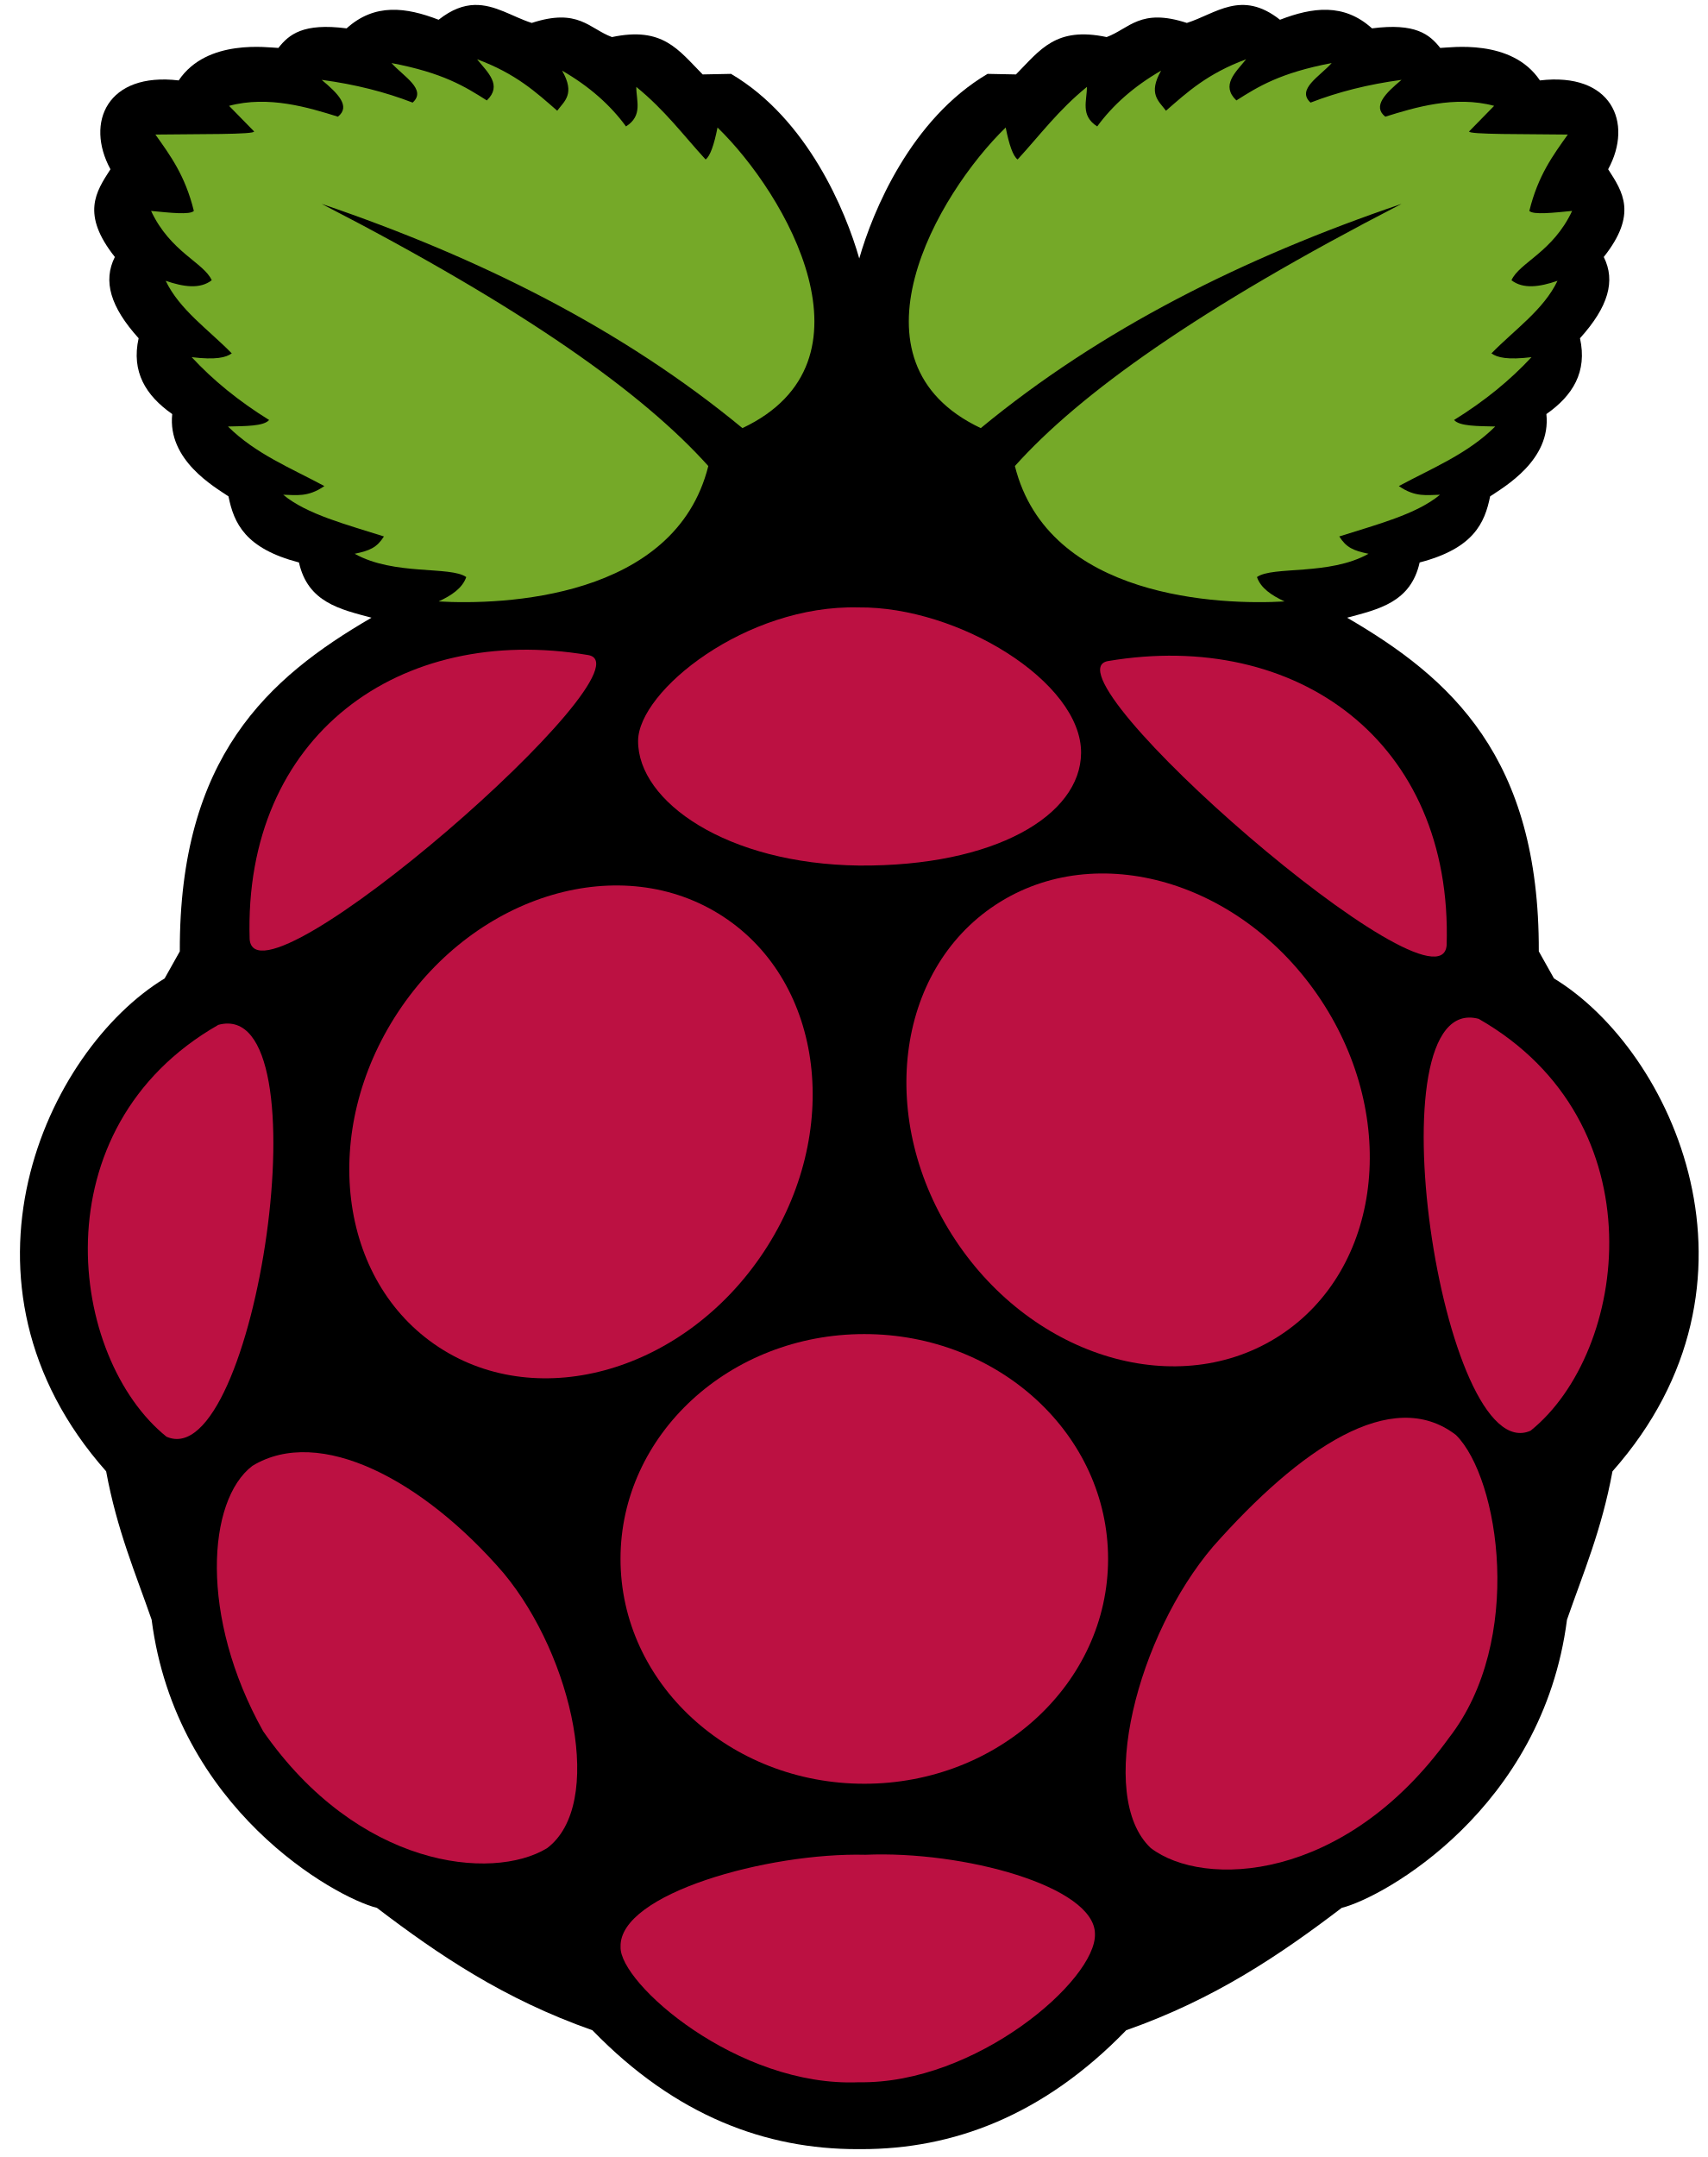
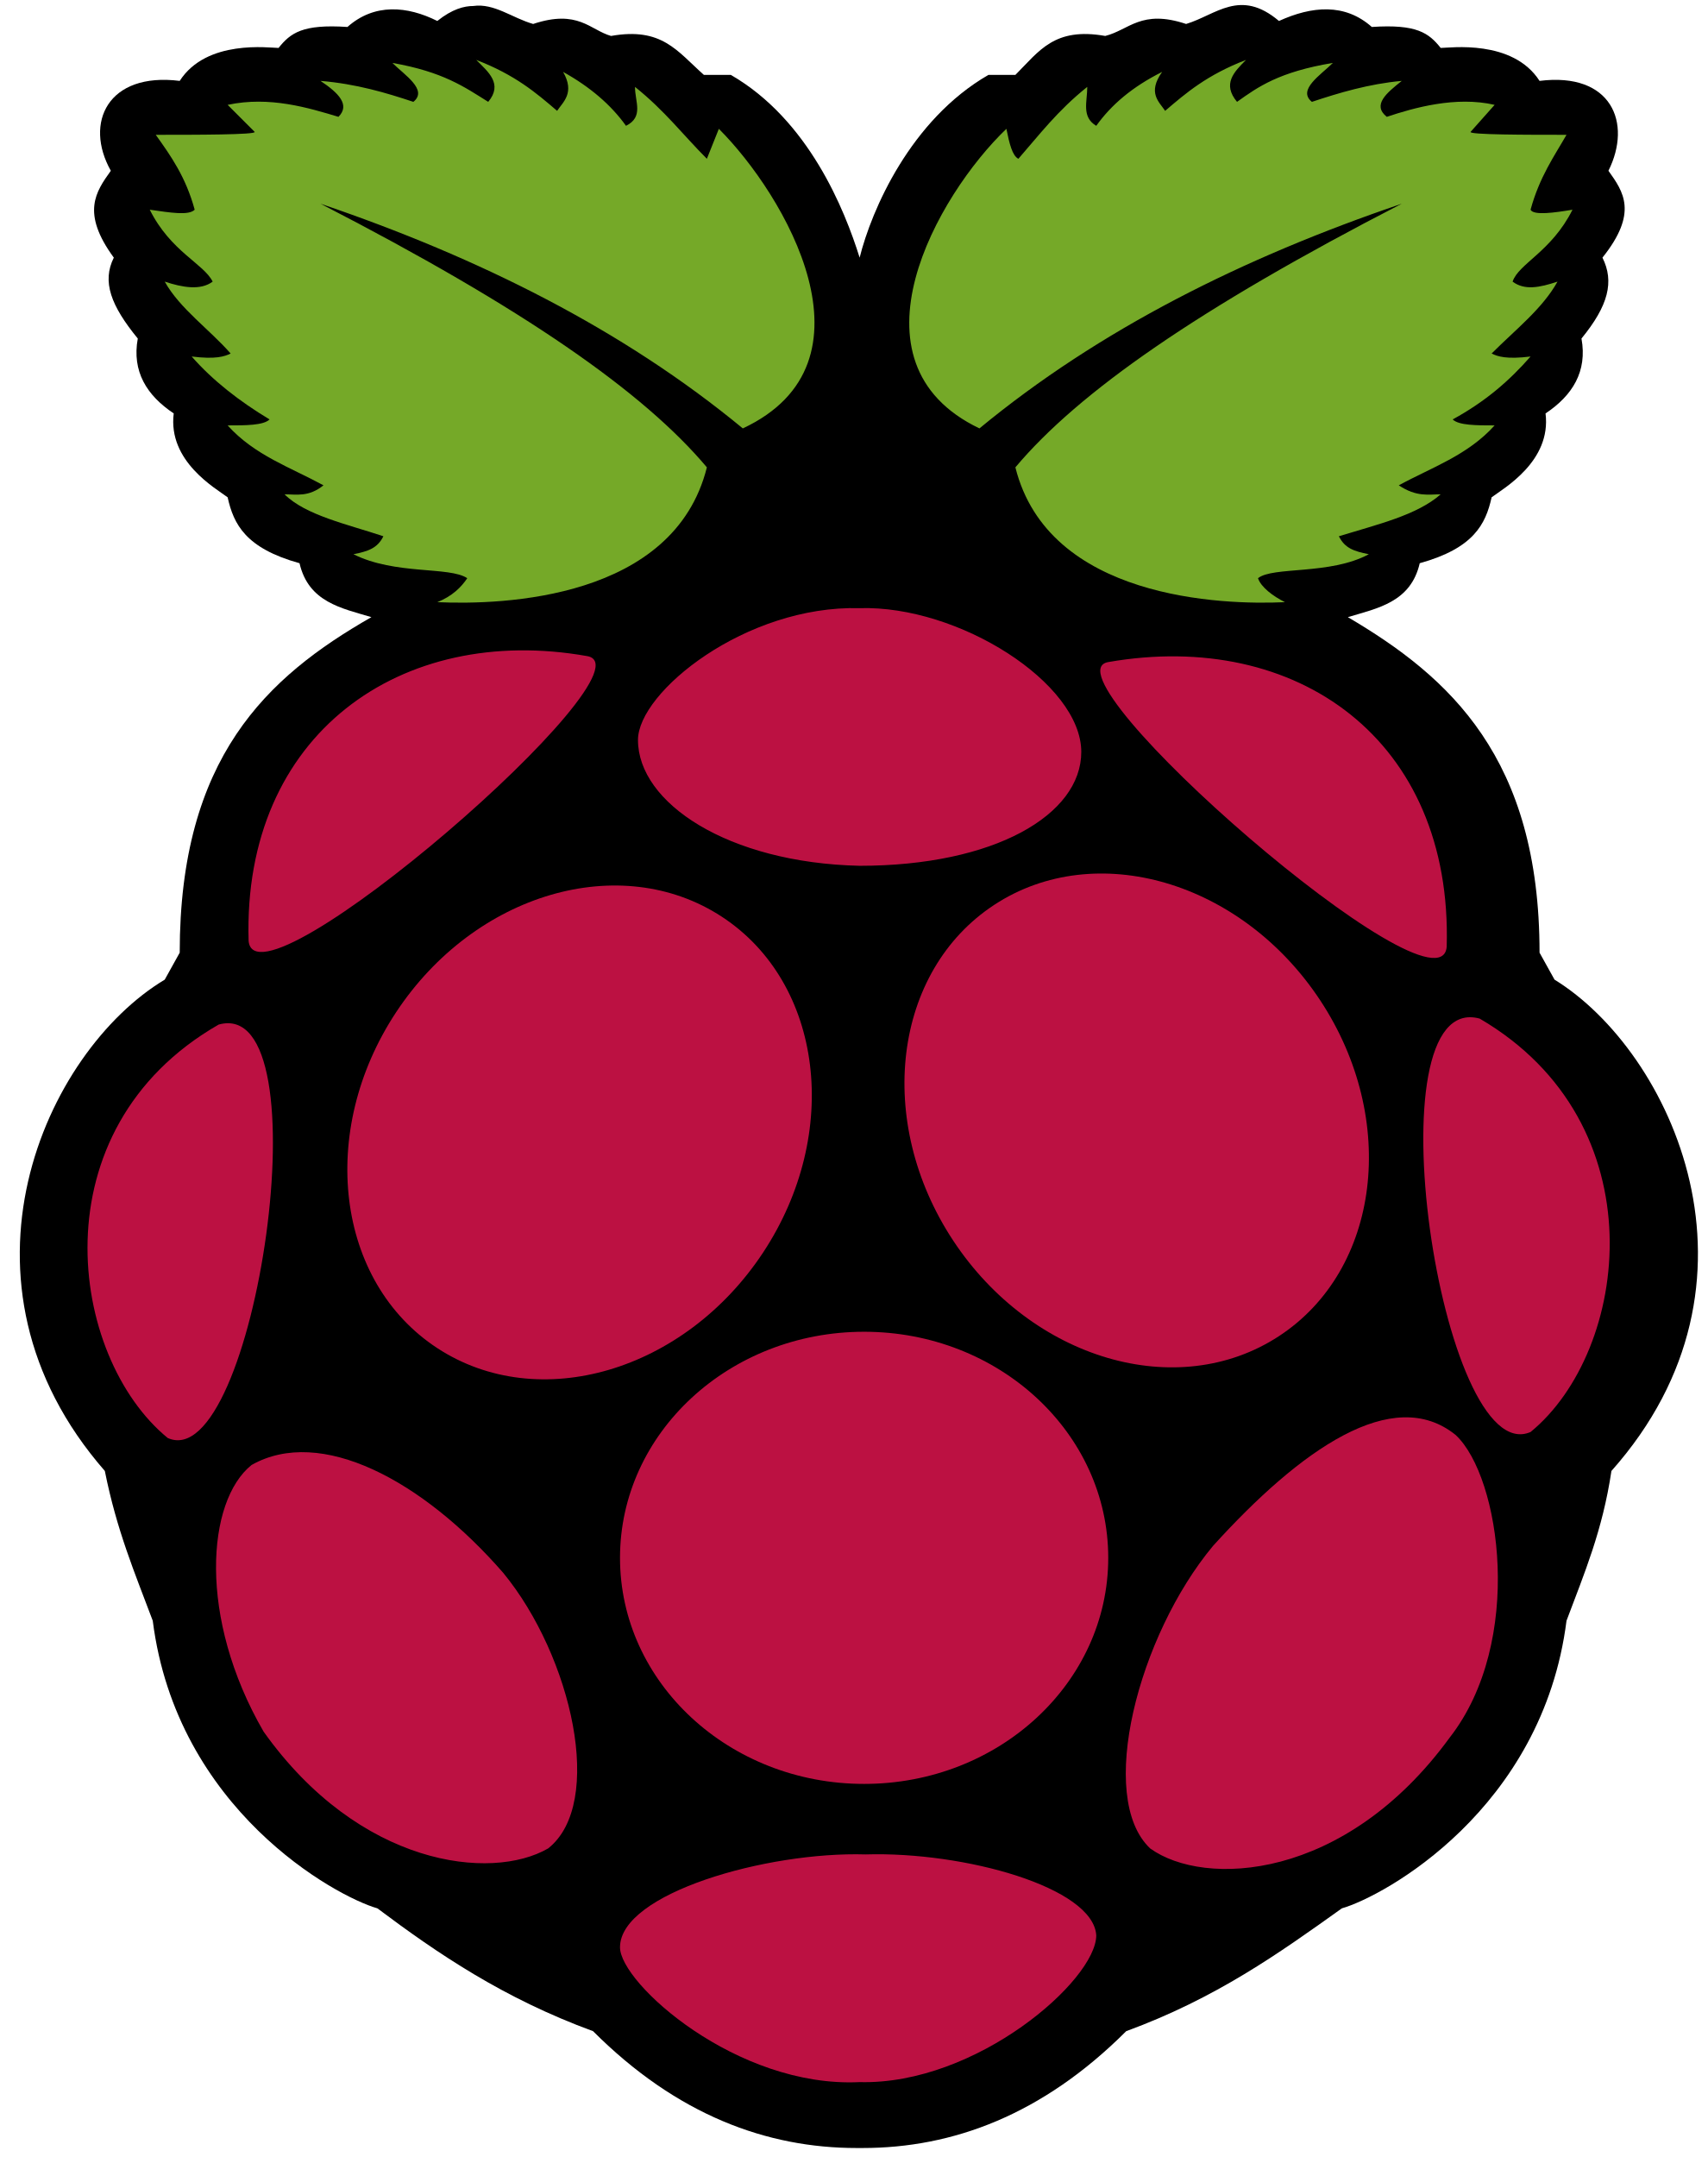
- <svg xmlns="http://www.w3.org/2000/svg" version="1.1" width="570" height="720">
-   <path d="m 158.375,1.656 c -3.619,0.112 -7.517,1.449 -11.938,4.938 C 135.611,2.417 125.11,0.967 115.719,9.469 101.225,7.588 96.508,11.469 92.938,16 89.755,15.934 69.119,12.728 59.656,26.844 35.875,24.03 28.359,40.832 36.875,56.5 c -4.857,7.519 -9.89,14.947 1.469,29.281 -4.018,7.984 -1.527,16.644 7.938,27.125 -2.498,11.223 2.412,19.141 11.219,25.312 -1.647,15.358 14.084,24.287 18.781,27.469 1.804,8.949 5.563,17.393 23.531,22.062 2.963,13.336 13.762,15.639 24.219,18.438 -34.562,20.09 -64.201,46.523 -64,111.375 l -5.062,9.031 C 15.338,350.696 -20.317,428.16 35.438,491.125 c 3.642,19.708 9.75,33.864 15.188,49.531 8.134,63.131 61.218,92.692 75.219,96.188 20.517,15.628 42.368,30.457 71.938,40.844 27.875,28.749 58.074,39.706 88.438,39.688 0.445,-2.8e-4 0.899,0.005 1.344,0 30.364,0.019 60.562,-10.938 88.438,-39.688 29.569,-10.387 51.421,-25.216 71.938,-40.844 14.001,-3.496 67.085,-33.057 75.219,-96.188 5.438,-15.667 11.546,-29.823 15.188,-49.531 55.754,-62.965 20.1,-140.429 -19.531,-164.531 L 513.75,317.562 c 0.201,-64.852 -29.438,-91.285 -64,-111.375 10.457,-2.798 21.256,-5.101 24.219,-18.438 17.968,-4.67 21.728,-13.114 23.531,-22.062 4.698,-3.181 20.428,-12.111 18.781,-27.469 8.807,-6.172 13.717,-14.09 11.219,-25.312 9.465,-10.481 11.956,-19.141 7.938,-27.125 C 546.796,71.447 541.763,64.019 536.906,56.5 545.422,40.832 537.907,24.03 514.125,26.844 504.663,12.728 484.026,15.934 480.844,16 477.273,11.469 472.556,7.588 458.062,9.469 448.671,0.967 438.171,2.417 427.344,6.594 414.485,-3.554 405.971,4.58 396.25,7.656 380.676,2.568 377.117,9.537 369.469,12.375 352.493,8.787 347.333,16.599 339.188,24.844 l -9.469,-0.188 c -25.611,15.093 -38.334,45.826 -42.844,61.625 -4.512,-15.802 -17.206,-46.535 -42.812,-61.625 l -9.469,0.188 C 226.448,16.599 221.288,8.787 204.312,12.375 196.664,9.537 193.105,2.568 177.531,7.656 c -6.38,-2.018 -12.247,-6.214 -19.156,-6 z" style="fill:#000000" />
-   <path d="m 107.392,68.056 c 67.948,35.031 107.447,63.369 129.087,87.504 -11.082,44.418 -68.896,46.445 -90.036,45.199 4.328,-2.015 7.94,-4.428 9.221,-8.136 -5.304,-3.77 -24.113,-0.397 -37.244,-7.774 5.044,-1.045 7.403,-2.063 9.763,-5.785 -12.406,-3.957 -25.769,-7.366 -33.628,-13.921 4.241,0.052 8.201,0.949 13.74,-2.893 -11.112,-5.988 -22.969,-10.734 -32.181,-19.887 5.745,-0.141 11.939,-0.057 13.74,-2.17 -10.17,-6.301 -18.751,-13.308 -25.854,-20.972 8.04,0.971 11.435,0.135 13.379,-1.266 -7.688,-7.874 -17.418,-14.523 -22.057,-24.226 5.97,2.057 11.431,2.845 15.368,-0.181 -2.612,-5.893 -13.805,-9.37 -20.249,-23.142 6.284,0.609 12.95,1.371 14.283,0 C 61.802,58.517 56.797,51.836 51.888,44.914 65.338,44.714 85.716,44.966 84.793,43.829 l -8.317,-8.497 c 13.138,-3.537 26.581,0.568 36.34,3.616 4.382,-3.458 -0.078,-7.83 -5.424,-12.294 11.165,1.491 21.254,4.057 30.373,7.593 4.872,-4.399 -3.164,-8.799 -7.051,-13.198 17.249,3.273 24.557,7.871 31.82,12.475 5.269,-5.051 0.302,-9.343 -3.254,-13.74 13.006,4.817 19.705,11.036 26.758,17.175 2.391,-3.227 6.075,-5.592 1.627,-13.379 9.234,5.323 16.189,11.595 21.334,18.622 5.713,-3.638 3.404,-8.613 3.435,-13.198 9.597,7.807 15.687,16.114 23.142,24.226 1.502,-1.093 2.817,-4.802 3.977,-10.667 22.895,22.212 55.246,78.158 8.317,100.341 C 207.95,109.957 160.253,86.017 107.392,68.056 z" style="fill:#75a928" />
-   <path d="M 467.925,68.056 C 399.977,103.087 360.478,131.425 338.838,155.56 c 11.082,44.418 68.896,46.445 90.036,45.199 -4.328,-2.015 -7.94,-4.428 -9.221,-8.136 5.304,-3.77 24.113,-0.397 37.244,-7.774 -5.044,-1.045 -7.403,-2.063 -9.763,-5.785 12.406,-3.957 25.769,-7.366 33.628,-13.921 -4.241,0.052 -8.201,0.949 -13.74,-2.893 11.112,-5.988 22.969,-10.734 32.181,-19.887 -5.745,-0.141 -11.939,-0.057 -13.74,-2.17 10.17,-6.301 18.751,-13.308 25.854,-20.972 -8.04,0.971 -11.435,0.135 -13.379,-1.266 7.688,-7.874 17.418,-14.523 22.057,-24.226 -5.97,2.057 -11.431,2.845 -15.368,-0.181 2.612,-5.893 13.805,-9.37 20.249,-23.142 -6.284,0.609 -12.95,1.371 -14.283,0 2.922,-11.889 7.927,-18.57 12.836,-25.492 -13.45,-0.2 -33.828,0.052 -32.905,-1.085 l 8.317,-8.497 c -13.138,-3.537 -26.581,0.568 -36.34,3.616 -4.382,-3.458 0.078,-7.83 5.424,-12.294 -11.165,1.491 -21.254,4.057 -30.373,7.593 -4.872,-4.399 3.164,-8.799 7.051,-13.198 -17.249,3.273 -24.557,7.871 -31.82,12.475 -5.269,-5.051 -0.302,-9.343 3.254,-13.74 -13.006,4.817 -19.705,11.036 -26.758,17.175 -2.391,-3.227 -6.075,-5.592 -1.627,-13.379 -9.234,5.323 -16.189,11.595 -21.334,18.622 -5.713,-3.638 -3.404,-8.613 -3.435,-13.198 -9.597,7.807 -15.687,16.114 -23.142,24.226 -1.502,-1.093 -2.817,-4.802 -3.977,-10.667 -22.895,22.212 -55.246,78.158 -8.317,100.341 39.919,-32.947 87.616,-56.888 140.477,-74.849 z" style="fill:#75a928" />
-   <path d="m 365.205,521.849 a 71.956,66.532 0 1 1 -143.912,0 71.956,66.532 0 1 1 143.912,0 z" transform="matrix(1.131107,0,0,1.12805,-43.13914,-68.31098)" style="fill:#bc1142" />
-   <path d="m 262.841,276.648 a 61.875,28.125 0 1 1 -123.75,0 61.875,28.125 0 1 1 123.75,0 z" transform="matrix(0.7674168,-1.161311,2.171115,1.422437,-560.8886,217.6886)" style="fill:#bc1142" />
-   <path d="m 262.841,276.648 a 61.875,28.125 0 1 1 -123.75,0 61.875,28.125 0 1 1 123.75,0 z" transform="matrix(-0.7674168,-1.161311,-2.171115,1.422437,1134.829,213.6886)" style="fill:#bc1142" />
-   <path d="M 72.91,342.088 C 109.324,332.331 85.202,492.724 55.577,479.564 22.99,453.351 12.494,376.588 72.91,342.088 z" style="fill:#bc1142" />
-   <path d="m 493.678,340.088 c -36.414,-9.757 -12.292,150.637 17.333,137.476 32.587,-26.213 43.083,-102.975 -17.333,-137.476 z" style="fill:#bc1142" />
-   <path d="m 369.972,220.653 c 62.835,-10.61 115.116,26.722 113.011,94.858 -2.067,26.121 -136.159,-90.969 -113.011,-94.858 z" style="fill:#bc1142" />
-   <path d="M 196.36,218.653 C 133.525,208.043 81.244,245.376 83.348,313.511 85.415,339.632 219.507,222.542 196.36,218.653 z" style="fill:#bc1142" />
-   <path d="m 286.619,202.756 c -37.503,-0.975 -73.495,27.834 -73.582,44.544 -0.105,20.304 29.651,41.093 73.837,41.62 45.123,0.323 73.916,-16.64 74.061,-37.594 0.165,-23.74 -41.039,-48.937 -74.317,-48.571 z" style="fill:#bc1142" />
-   <path d="m 288.909,619.117 c 32.697,-1.427 76.571,10.532 76.657,26.396 0.543,15.405 -39.79,50.211 -78.826,49.538 -40.427,1.744 -80.069,-33.116 -79.55,-45.199 -0.605,-17.716 49.226,-31.548 81.719,-30.735 z" style="fill:#bc1142" />
-   <path d="m 168.139,525.104 c 23.279,28.046 33.891,77.319 14.464,91.844 -18.379,11.088 -63.012,6.522 -94.736,-39.052 -21.395,-38.242 -18.638,-77.157 -3.616,-88.589 22.464,-13.684 57.173,4.799 83.889,35.797 z" style="fill:#bc1142" />
-   <path d="m 405.021,516.212 c -25.187,29.502 -39.212,83.31 -20.838,100.643 17.568,13.464 64.729,11.582 99.566,-36.756 25.296,-32.465 16.82,-86.682 2.371,-101.075 -21.464,-16.602 -52.277,4.645 -81.099,37.188 z" style="fill:#bc1142" />
+ <svg xmlns="http://www.w3.org/2000/svg" width="570" height="720">
+   <path d="M158 2c-3 0-7 1-12 5-10-5-21-6-30 2-15-1-19 2-23 7-3 0-24-3-33 11-24-3-32 14-23 30-5 7-10 14 1 29-4 8-1 16 8 27-2 11 3 19 12 25-2 16 14 25 18 28 2 9 6 17 24 22 3 13 14 15 24 18-35 20-64 47-64 112l-5 9c-40 24-75 101-20 164 4 20 10 34 16 50 8 63 61 92 75 96 20 15 42 30 72 41 28 28 58 39 88 39h2c30 0 60-11 88-39 30-11 51-26 72-41 14-4 67-33 75-96 6-16 12-30 15-50 56-63 20-140-19-164l-5-9c0-65-30-92-64-112 10-3 21-5 24-18 18-5 22-13 24-22 4-3 20-12 18-28 9-6 14-14 12-25 9-11 11-19 7-27 12-15 7-22 2-29 8-16 1-33-23-30-9-14-30-11-33-11-4-5-8-8-23-7-9-8-20-7-31-2-13-11-21-2-31 1-15-5-19 2-27 4-17-3-22 5-30 13h-9c-26 15-39 45-43 61-5-16-17-46-43-61h-9c-9-8-14-16-31-13-7-2-11-9-26-4-7-2-13-7-20-6z" />
+   <path d="M107 68c68 35 108 63 129 88-11 44-68 46-90 45 5-2 8-5 10-8-6-4-24-1-38-8 5-1 8-2 10-6-12-4-26-7-33-14 4 0 8 1 13-3-11-6-23-10-32-20 6 0 12 0 14-2-10-6-19-13-26-21 8 1 11 0 13-1-7-8-17-15-22-24 6 2 12 3 16 0-3-6-14-10-21-24 7 1 13 2 15 0-3-11-8-18-13-25 13 0 34 0 33-1l-9-9c14-3 27 1 37 4 4-4 0-8-6-12 12 1 22 4 31 7 5-4-3-9-7-13 17 3 24 8 32 13 5-6 0-10-4-14 13 5 20 11 27 17 2-3 6-6 2-13 9 5 16 11 21 18 6-3 3-8 3-13 10 8 16 16 24 24l4-10c22 22 55 78 8 100-40-33-88-57-141-75zM468 68c-68 35-108 63-129 88 11 44 69 46 90 45-4-2-8-5-9-8 5-4 24-1 37-8-5-1-8-2-10-6 13-4 26-7 34-14-4 0-8 1-14-3 11-6 23-10 32-20-6 0-12 0-14-2 11-6 19-13 26-21-8 1-11 0-13-1 8-8 17-15 22-24-6 2-11 3-15 0 2-6 13-10 20-24-6 1-13 2-14 0 3-11 8-18 12-25-13 0-33 0-32-1l8-9c-13-3-27 1-36 4-5-4 0-8 5-12-11 1-21 4-30 7-5-4 3-9 7-13-18 3-25 8-32 13-5-6-1-10 3-14-13 5-20 11-27 17-2-3-6-6-1-13-10 5-17 11-22 18-5-3-3-8-3-13-10 8-16 16-23 24-2-1-3-5-4-10-23 22-55 78-9 100 40-33 88-57 141-75z" fill="#75a928" />
+   <path d="M370 520a81 75 0 11-163 0 81 75 0 11163 0zM241 306a86 73-56 11-95 144 86 73-56 1195-144z" fill="#bc1142" />
+   <path d="M332 302a73 86-34 1095 144 73 86-34 10-95-144zM73 342c36-10 12 151-17 138-33-27-44-103 17-138z" fill="#bc1142" />
+   <path d="M494 340c-37-10-13 151 17 138 33-27 43-103-17-138zM370 221c63-11 115 26 113 95-2 26-136-91-113-95zM196 219c-62-11-115 26-113 95 2 26 137-91 113-95zM287 203c-38-1-74 28-74 44 0 21 30 41 74 42 45 0 74-17 74-38 0-23-41-49-74-48zM289 619c33-1 76 11 77 27 0 15-40 50-79 49-41 2-80-33-80-45 0-18 49-32 82-31zM168 525c23 28 34 77 15 92-19 11-63 6-95-39-22-38-19-77-4-89 23-13 57 5 84 36zM405 516c-25 30-39 84-21 101 18 13 65 11 100-37 25-32 17-87 2-101-21-17-52 5-81 37z" fill="#bc1142" />
</svg>
